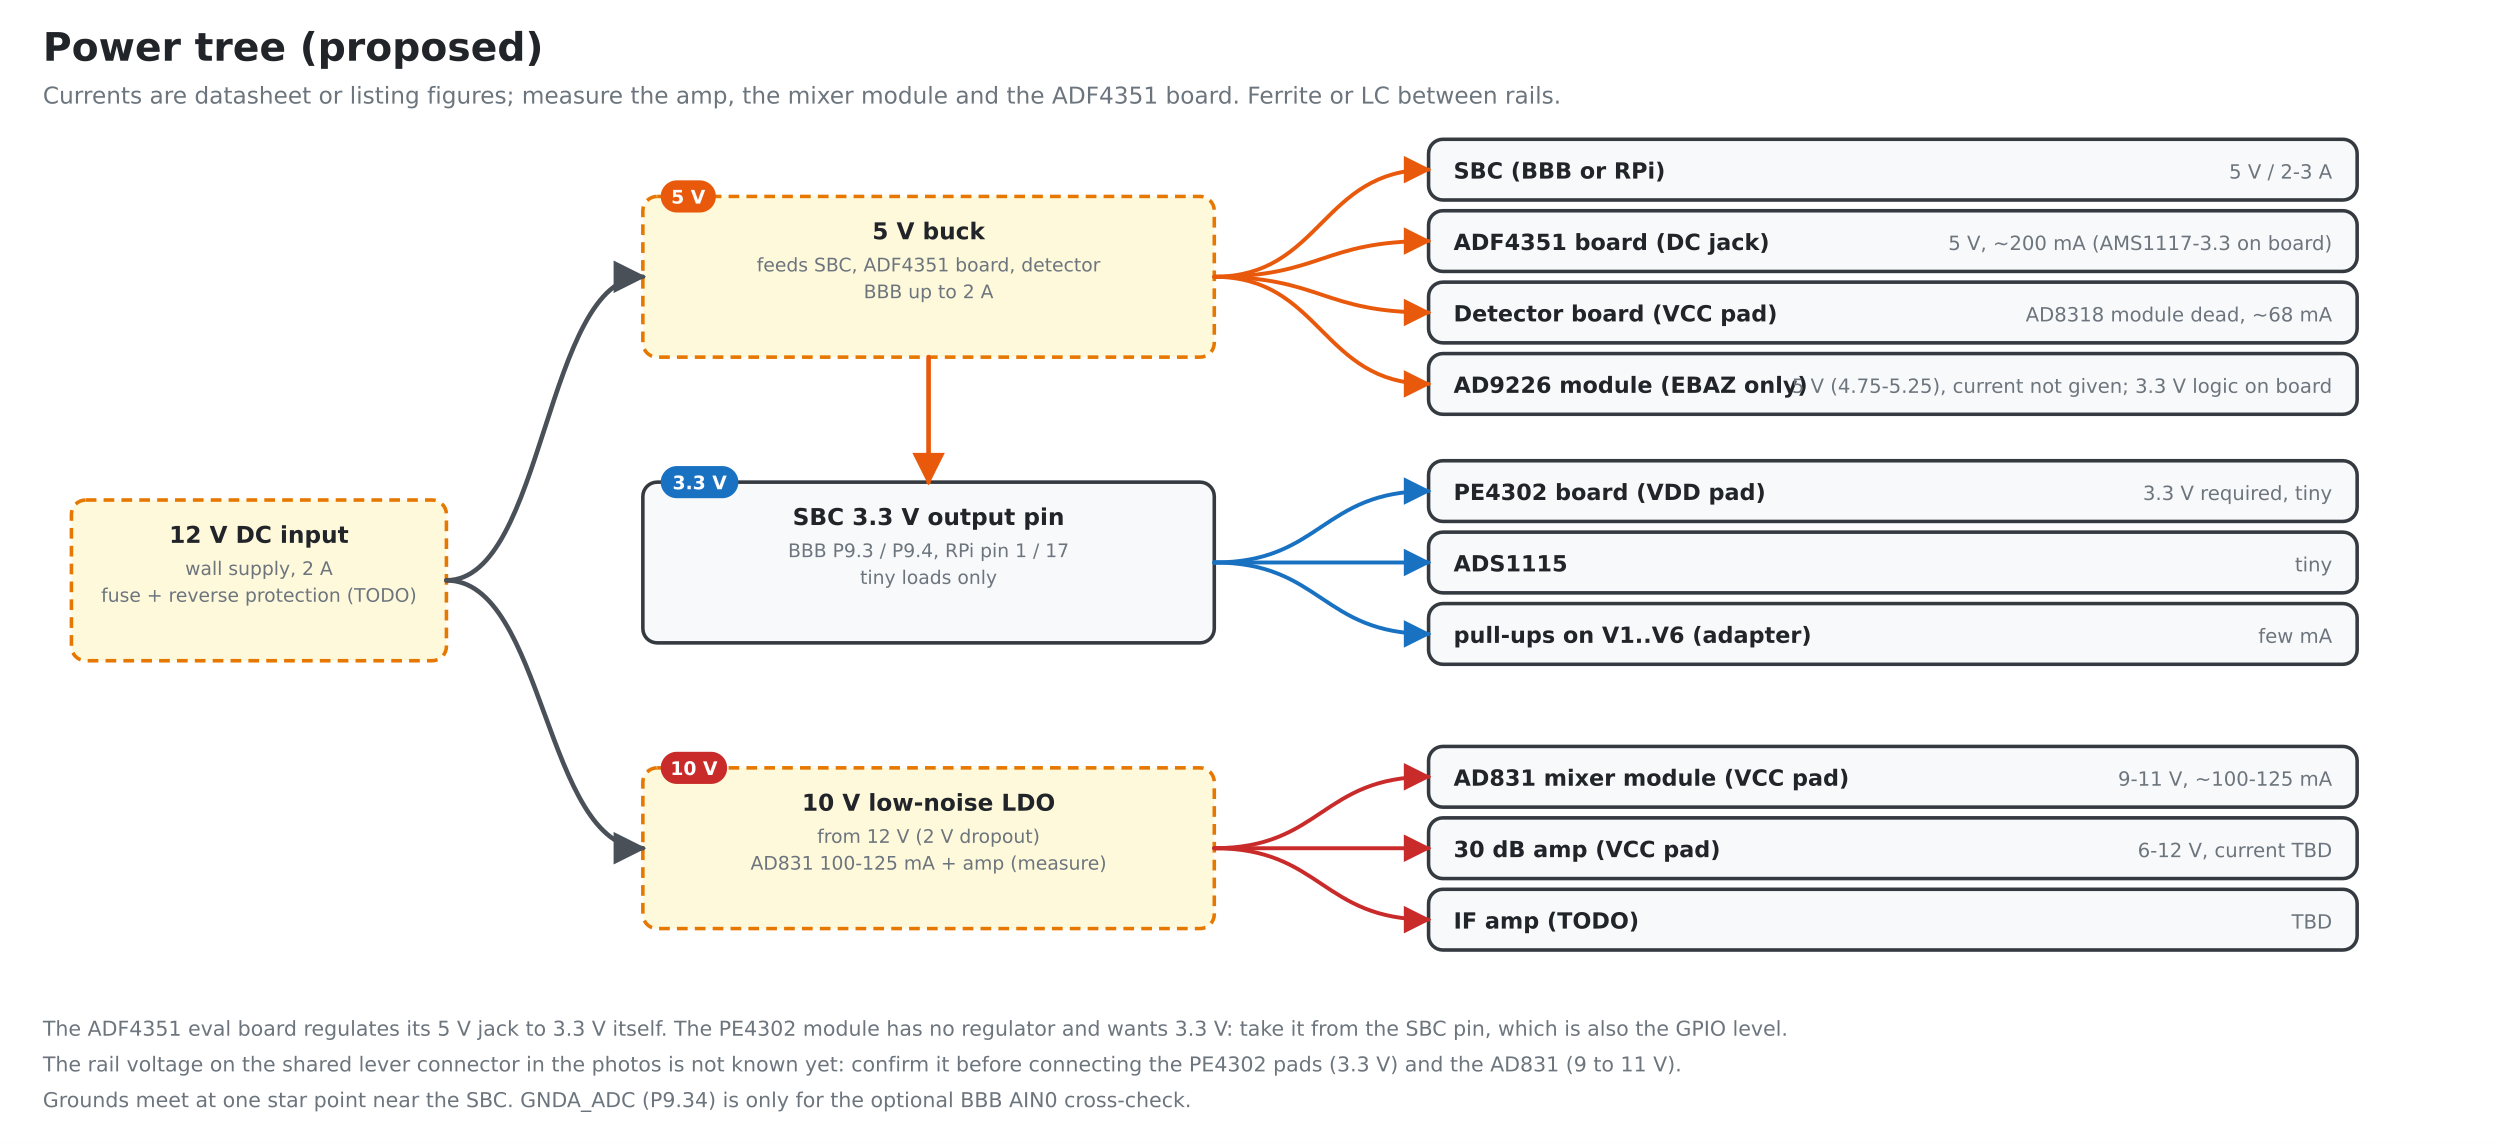
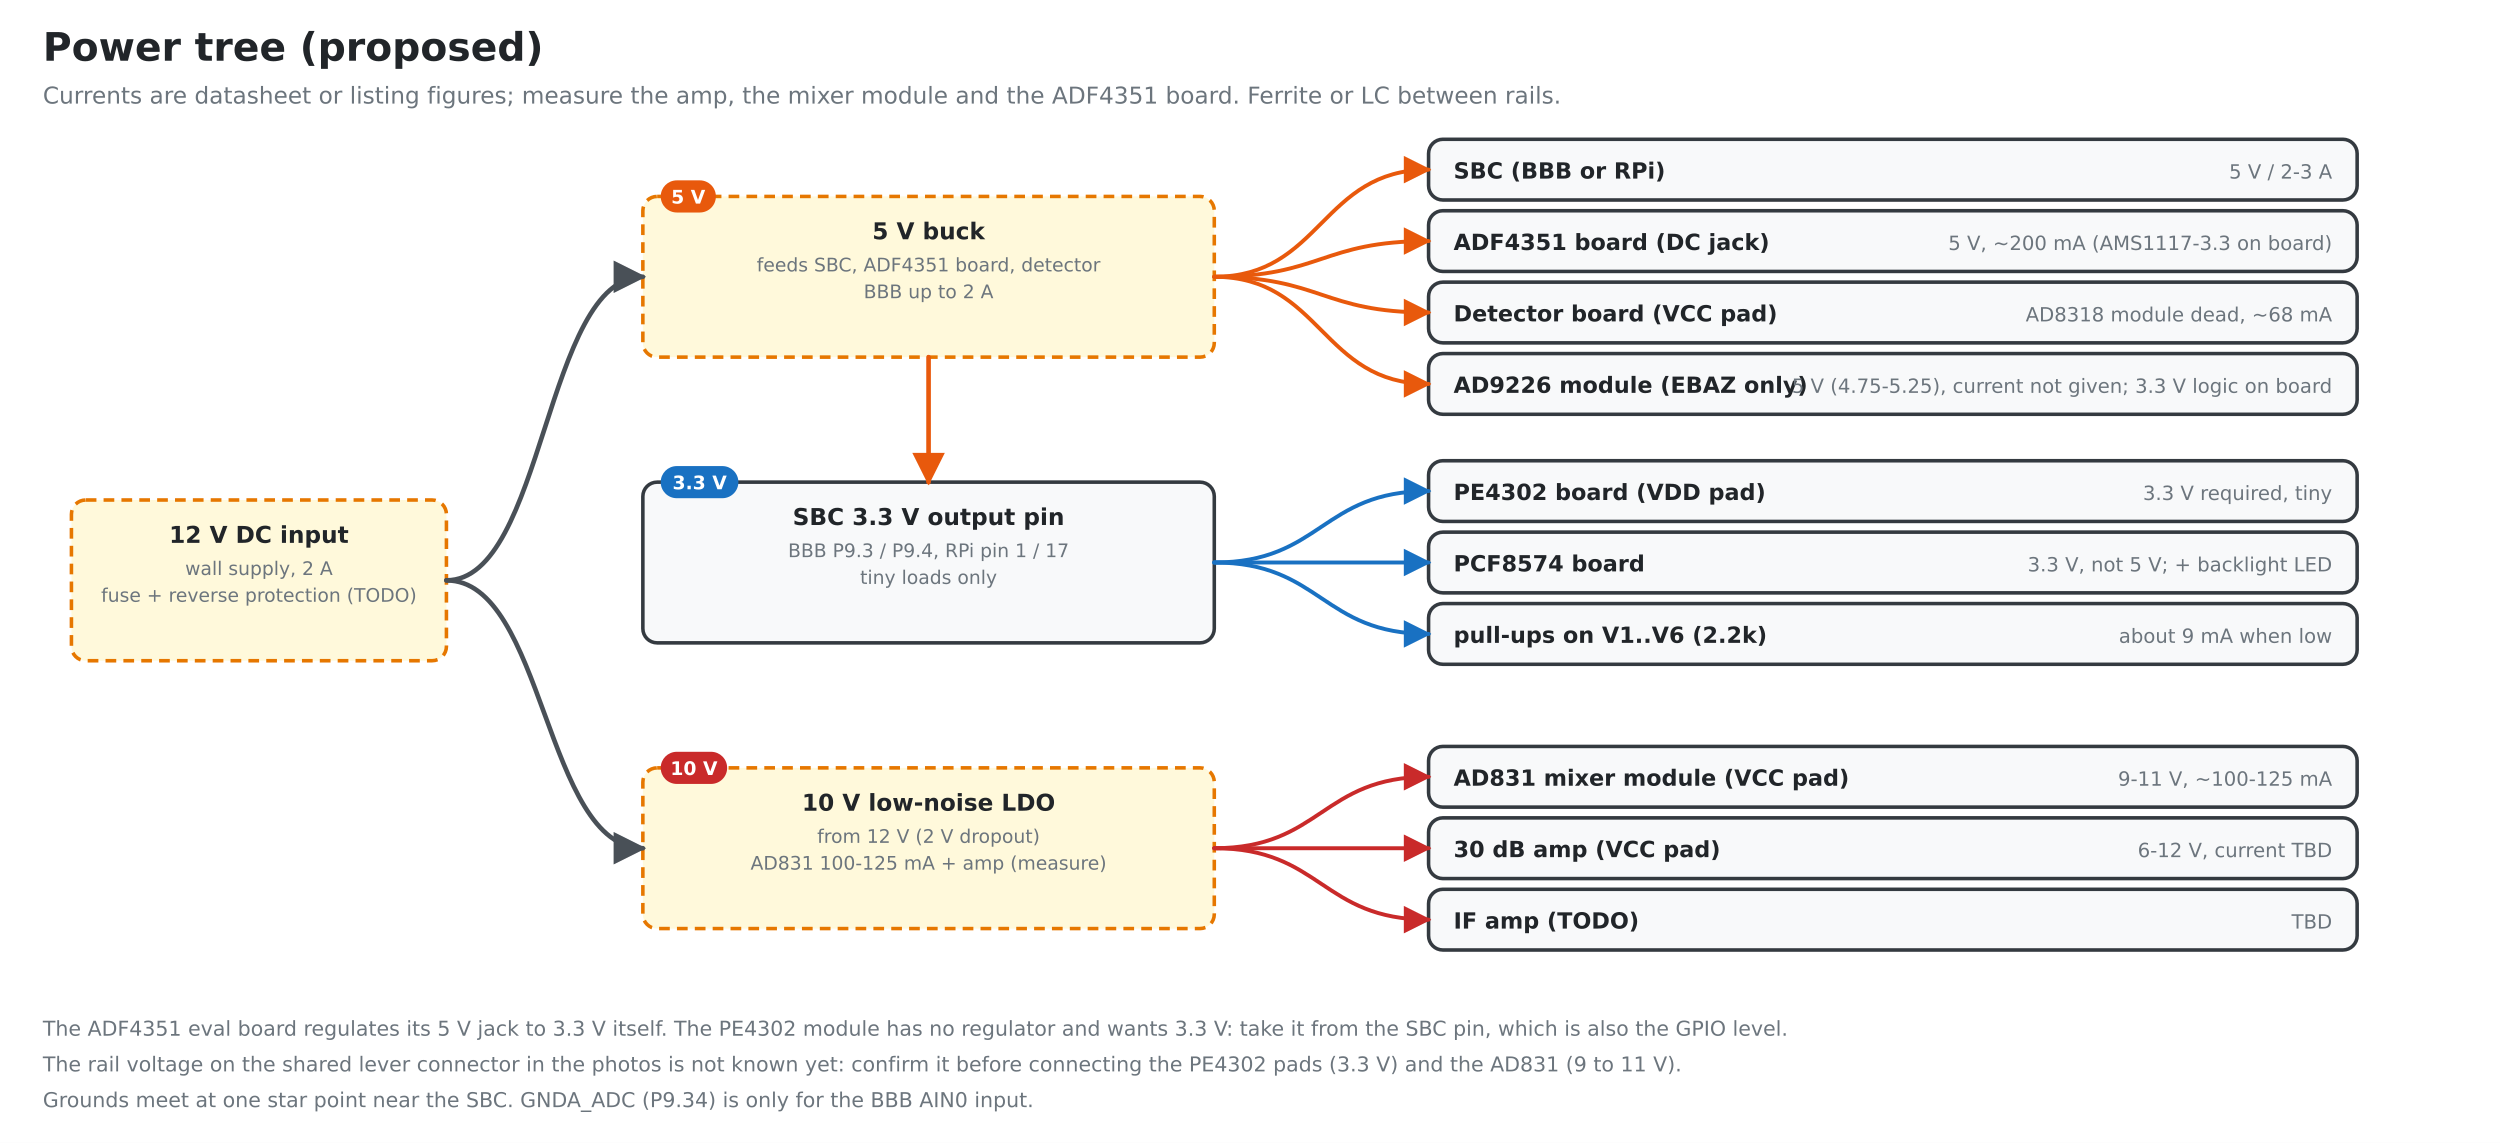
<svg xmlns="http://www.w3.org/2000/svg" width="1400" height="640" viewBox="0 0 1400 640">
  <defs>
    <marker id="a1971c2" viewBox="0 0 10 10" refX="9" refY="5" markerWidth="7" markerHeight="7" orient="auto-start-reverse">
      <path d="M0,0 L10,5 L0,10 z" fill="#1971c2" />
    </marker>
    <marker id="a495057" viewBox="0 0 10 10" refX="9" refY="5" markerWidth="7" markerHeight="7" orient="auto-start-reverse">
      <path d="M0,0 L10,5 L0,10 z" fill="#495057" />
    </marker>
    <marker id="ac92a2a" viewBox="0 0 10 10" refX="9" refY="5" markerWidth="7" markerHeight="7" orient="auto-start-reverse">
      <path d="M0,0 L10,5 L0,10 z" fill="#c92a2a" />
    </marker>
    <marker id="ae8590c" viewBox="0 0 10 10" refX="9" refY="5" markerWidth="7" markerHeight="7" orient="auto-start-reverse">
      <path d="M0,0 L10,5 L0,10 z" fill="#e8590c" />
    </marker>
  </defs>
  <rect x="0" y="0" width="1400" height="640" fill="#ffffff" />
  <text x="24.0" y="34.0" font-family="DejaVu Sans, Arial, Helvetica, sans-serif" font-size="22" text-anchor="start" font-weight="bold" fill="#212529">Power tree (proposed)</text>
  <text x="24.0" y="58.0" font-family="DejaVu Sans, Arial, Helvetica, sans-serif" font-size="13" text-anchor="start" font-weight="normal" fill="#6c757d">Currents are datasheet or listing figures; measure the amp, the mixer module and the ADF4351 board. Ferrite or LC between rails.</text>
  <rect x="40.0" y="280.0" width="210.0" height="90.0" rx="8" fill="#fff9db" stroke="#e67700" stroke-width="2" stroke-dasharray="6 4" />
  <text x="145.0" y="304.0" font-family="DejaVu Sans, Arial, Helvetica, sans-serif" font-size="13" text-anchor="middle" font-weight="bold" fill="#212529">12 V DC input</text>
  <text x="145.0" y="322.0" font-family="DejaVu Sans, Arial, Helvetica, sans-serif" font-size="10.5" text-anchor="middle" font-weight="normal" fill="#6c757d">wall supply, 2 A</text>
  <text x="145.0" y="337.0" font-family="DejaVu Sans, Arial, Helvetica, sans-serif" font-size="10.5" text-anchor="middle" font-weight="normal" fill="#6c757d">fuse + reverse protection (TODO)</text>
  <rect x="360.0" y="110.0" width="320.0" height="90.0" rx="8" fill="#fff9db" stroke="#e67700" stroke-width="2" stroke-dasharray="6 4" />
  <text x="520.0" y="134.0" font-family="DejaVu Sans, Arial, Helvetica, sans-serif" font-size="13" text-anchor="middle" font-weight="bold" fill="#212529">5 V buck</text>
  <text x="520.0" y="152.0" font-family="DejaVu Sans, Arial, Helvetica, sans-serif" font-size="10.5" text-anchor="middle" font-weight="normal" fill="#6c757d">feeds SBC, ADF4351 board, detector</text>
  <text x="520.0" y="167.0" font-family="DejaVu Sans, Arial, Helvetica, sans-serif" font-size="10.5" text-anchor="middle" font-weight="normal" fill="#6c757d">BBB up to 2 A</text>
  <rect x="370.0" y="101.0" width="30.9" height="18.0" rx="9" fill="#e8590c" stroke="none" stroke-width="1.5" />
  <text x="385.4" y="114.0" font-family="DejaVu Sans, Arial, Helvetica, sans-serif" font-size="10.5" text-anchor="middle" font-weight="bold" fill="#ffffff">5 V</text>
  <path d="M250.0,325.0 C305.0,325.0 305.0,155.0 360.0,155.0" fill="none" stroke="#495057" stroke-width="2.6" marker-end="url(#a495057)" stroke-linecap="round" stroke-linejoin="round" />
  <rect x="800.0" y="78.0" width="520.0" height="34.0" rx="8" fill="#f8f9fa" stroke="#343a40" stroke-width="2" />
  <text x="814.0" y="100.0" font-family="DejaVu Sans, Arial, Helvetica, sans-serif" font-size="12.5" text-anchor="start" font-weight="bold" fill="#212529">SBC (BBB or RPi)</text>
  <text x="1306.0" y="100.0" font-family="DejaVu Sans, Arial, Helvetica, sans-serif" font-size="11" text-anchor="end" font-weight="normal" fill="#6c757d">5 V / 2-3 A</text>
  <path d="M680.0,155.0 C740.0,155.0 740.0,95.0 800.0,95.0" fill="none" stroke="#e8590c" stroke-width="2.2" marker-end="url(#ae8590c)" stroke-linecap="round" stroke-linejoin="round" />
  <rect x="800.0" y="118.0" width="520.0" height="34.0" rx="8" fill="#f8f9fa" stroke="#343a40" stroke-width="2" />
  <text x="814.0" y="140.0" font-family="DejaVu Sans, Arial, Helvetica, sans-serif" font-size="12.5" text-anchor="start" font-weight="bold" fill="#212529">ADF4351 board (DC jack)</text>
  <text x="1306.0" y="140.0" font-family="DejaVu Sans, Arial, Helvetica, sans-serif" font-size="11" text-anchor="end" font-weight="normal" fill="#6c757d">5 V, ~200 mA (AMS1117-3.3 on board)</text>
  <path d="M680.0,155.0 C740.0,155.0 740.0,135.0 800.0,135.0" fill="none" stroke="#e8590c" stroke-width="2.2" marker-end="url(#ae8590c)" stroke-linecap="round" stroke-linejoin="round" />
  <rect x="800.0" y="158.0" width="520.0" height="34.0" rx="8" fill="#f8f9fa" stroke="#343a40" stroke-width="2" />
  <text x="814.0" y="180.0" font-family="DejaVu Sans, Arial, Helvetica, sans-serif" font-size="12.5" text-anchor="start" font-weight="bold" fill="#212529">Detector board (VCC pad)</text>
  <text x="1306.0" y="180.0" font-family="DejaVu Sans, Arial, Helvetica, sans-serif" font-size="11" text-anchor="end" font-weight="normal" fill="#6c757d">AD8318 module dead, ~68 mA</text>
  <path d="M680.0,155.0 C740.0,155.0 740.0,175.0 800.0,175.0" fill="none" stroke="#e8590c" stroke-width="2.2" marker-end="url(#ae8590c)" stroke-linecap="round" stroke-linejoin="round" />
  <rect x="800.0" y="198.0" width="520.0" height="34.0" rx="8" fill="#f8f9fa" stroke="#343a40" stroke-width="2" />
  <text x="814.0" y="220.0" font-family="DejaVu Sans, Arial, Helvetica, sans-serif" font-size="12.5" text-anchor="start" font-weight="bold" fill="#212529">AD9226 module (EBAZ only)</text>
  <text x="1306.0" y="220.0" font-family="DejaVu Sans, Arial, Helvetica, sans-serif" font-size="11" text-anchor="end" font-weight="normal" fill="#6c757d">5 V (4.75-5.25), current not given; 3.3 V logic on board</text>
  <path d="M680.0,155.0 C740.0,155.0 740.0,215.0 800.0,215.0" fill="none" stroke="#e8590c" stroke-width="2.2" marker-end="url(#ae8590c)" stroke-linecap="round" stroke-linejoin="round" />
  <rect x="360.0" y="270.0" width="320.0" height="90.0" rx="8" fill="#f8f9fa" stroke="#343a40" stroke-width="2" />
  <text x="520.0" y="294.0" font-family="DejaVu Sans, Arial, Helvetica, sans-serif" font-size="13" text-anchor="middle" font-weight="bold" fill="#212529">SBC 3.3 V output pin</text>
  <text x="520.0" y="312.0" font-family="DejaVu Sans, Arial, Helvetica, sans-serif" font-size="10.5" text-anchor="middle" font-weight="normal" fill="#6c757d">BBB P9.3 / P9.4, RPi pin 1 / 17</text>
  <text x="520.0" y="327.0" font-family="DejaVu Sans, Arial, Helvetica, sans-serif" font-size="10.5" text-anchor="middle" font-weight="normal" fill="#6c757d">tiny loads only</text>
  <rect x="370.0" y="261.0" width="43.5" height="18.0" rx="9" fill="#1971c2" stroke="none" stroke-width="1.5" />
  <text x="391.8" y="274.0" font-family="DejaVu Sans, Arial, Helvetica, sans-serif" font-size="10.5" text-anchor="middle" font-weight="bold" fill="#ffffff">3.3 V</text>
  <path d="M520.0,200 L520.0,270" fill="none" stroke="#e8590c" stroke-width="2.6" marker-end="url(#ae8590c)" stroke-linecap="round" stroke-linejoin="round" />
  <rect x="800.0" y="258.0" width="520.0" height="34.0" rx="8" fill="#f8f9fa" stroke="#343a40" stroke-width="2" />
  <text x="814.0" y="280.0" font-family="DejaVu Sans, Arial, Helvetica, sans-serif" font-size="12.5" text-anchor="start" font-weight="bold" fill="#212529">PE4302 board (VDD pad)</text>
  <text x="1306.0" y="280.0" font-family="DejaVu Sans, Arial, Helvetica, sans-serif" font-size="11" text-anchor="end" font-weight="normal" fill="#6c757d">3.3 V required, tiny</text>
  <path d="M680.0,315.0 C740.0,315.0 740.0,275.0 800.0,275.0" fill="none" stroke="#1971c2" stroke-width="2.2" marker-end="url(#a1971c2)" stroke-linecap="round" stroke-linejoin="round" />
  <rect x="800.0" y="298.0" width="520.0" height="34.0" rx="8" fill="#f8f9fa" stroke="#343a40" stroke-width="2" />
-   <text x="814.0" y="320.0" font-family="DejaVu Sans, Arial, Helvetica, sans-serif" font-size="12.5" text-anchor="start" font-weight="bold" fill="#212529">ADS1115</text>
-   <text x="1306.0" y="320.0" font-family="DejaVu Sans, Arial, Helvetica, sans-serif" font-size="11" text-anchor="end" font-weight="normal" fill="#6c757d">tiny</text>
+   <text x="814.0" y="320.0" font-family="DejaVu Sans, Arial, Helvetica, sans-serif" font-size="12.5" text-anchor="start" font-weight="bold" fill="#212529">PCF8574 board</text>
+   <text x="1306.0" y="320.0" font-family="DejaVu Sans, Arial, Helvetica, sans-serif" font-size="11" text-anchor="end" font-weight="normal" fill="#6c757d">3.3 V, not 5 V; + backlight LED</text>
  <path d="M680.0,315.0 C740.0,315.0 740.0,315.0 800.0,315.0" fill="none" stroke="#1971c2" stroke-width="2.2" marker-end="url(#a1971c2)" stroke-linecap="round" stroke-linejoin="round" />
  <rect x="800.0" y="338.0" width="520.0" height="34.0" rx="8" fill="#f8f9fa" stroke="#343a40" stroke-width="2" />
-   <text x="814.0" y="360.0" font-family="DejaVu Sans, Arial, Helvetica, sans-serif" font-size="12.5" text-anchor="start" font-weight="bold" fill="#212529">pull-ups on V1..V6 (adapter)</text>
-   <text x="1306.0" y="360.0" font-family="DejaVu Sans, Arial, Helvetica, sans-serif" font-size="11" text-anchor="end" font-weight="normal" fill="#6c757d">few mA</text>
+   <text x="814.0" y="360.0" font-family="DejaVu Sans, Arial, Helvetica, sans-serif" font-size="12.5" text-anchor="start" font-weight="bold" fill="#212529">pull-ups on V1..V6 (2.2k)</text>
+   <text x="1306.0" y="360.0" font-family="DejaVu Sans, Arial, Helvetica, sans-serif" font-size="11" text-anchor="end" font-weight="normal" fill="#6c757d">about 9 mA when low</text>
  <path d="M680.0,315.0 C740.0,315.0 740.0,355.0 800.0,355.0" fill="none" stroke="#1971c2" stroke-width="2.2" marker-end="url(#a1971c2)" stroke-linecap="round" stroke-linejoin="round" />
  <rect x="360.0" y="430.0" width="320.0" height="90.0" rx="8" fill="#fff9db" stroke="#e67700" stroke-width="2" stroke-dasharray="6 4" />
  <text x="520.0" y="454.0" font-family="DejaVu Sans, Arial, Helvetica, sans-serif" font-size="13" text-anchor="middle" font-weight="bold" fill="#212529">10 V low-noise LDO</text>
  <text x="520.0" y="472.0" font-family="DejaVu Sans, Arial, Helvetica, sans-serif" font-size="10.5" text-anchor="middle" font-weight="normal" fill="#6c757d">from 12 V (2 V dropout)</text>
  <text x="520.0" y="487.0" font-family="DejaVu Sans, Arial, Helvetica, sans-serif" font-size="10.5" text-anchor="middle" font-weight="normal" fill="#6c757d">AD831 100-125 mA + amp (measure)</text>
  <rect x="370.0" y="421.0" width="37.2" height="18.0" rx="9" fill="#c92a2a" stroke="none" stroke-width="1.5" />
  <text x="388.6" y="434.0" font-family="DejaVu Sans, Arial, Helvetica, sans-serif" font-size="10.5" text-anchor="middle" font-weight="bold" fill="#ffffff">10 V</text>
  <path d="M250.0,325.0 C305.0,325.0 305.0,475.0 360.0,475.0" fill="none" stroke="#495057" stroke-width="2.6" marker-end="url(#a495057)" stroke-linecap="round" stroke-linejoin="round" />
  <rect x="800.0" y="418.0" width="520.0" height="34.0" rx="8" fill="#f8f9fa" stroke="#343a40" stroke-width="2" />
  <text x="814.0" y="440.0" font-family="DejaVu Sans, Arial, Helvetica, sans-serif" font-size="12.5" text-anchor="start" font-weight="bold" fill="#212529">AD831 mixer module (VCC pad)</text>
  <text x="1306.0" y="440.0" font-family="DejaVu Sans, Arial, Helvetica, sans-serif" font-size="11" text-anchor="end" font-weight="normal" fill="#6c757d">9-11 V, ~100-125 mA</text>
  <path d="M680.0,475.0 C740.0,475.0 740.0,435.0 800.0,435.0" fill="none" stroke="#c92a2a" stroke-width="2.2" marker-end="url(#ac92a2a)" stroke-linecap="round" stroke-linejoin="round" />
  <rect x="800.0" y="458.0" width="520.0" height="34.0" rx="8" fill="#f8f9fa" stroke="#343a40" stroke-width="2" />
  <text x="814.0" y="480.0" font-family="DejaVu Sans, Arial, Helvetica, sans-serif" font-size="12.5" text-anchor="start" font-weight="bold" fill="#212529">30 dB amp (VCC pad)</text>
  <text x="1306.0" y="480.0" font-family="DejaVu Sans, Arial, Helvetica, sans-serif" font-size="11" text-anchor="end" font-weight="normal" fill="#6c757d">6-12 V, current TBD</text>
  <path d="M680.0,475.0 C740.0,475.0 740.0,475.0 800.0,475.0" fill="none" stroke="#c92a2a" stroke-width="2.2" marker-end="url(#ac92a2a)" stroke-linecap="round" stroke-linejoin="round" />
  <rect x="800.0" y="498.0" width="520.0" height="34.0" rx="8" fill="#f8f9fa" stroke="#343a40" stroke-width="2" />
  <text x="814.0" y="520.0" font-family="DejaVu Sans, Arial, Helvetica, sans-serif" font-size="12.5" text-anchor="start" font-weight="bold" fill="#212529">IF amp (TODO)</text>
  <text x="1306.0" y="520.0" font-family="DejaVu Sans, Arial, Helvetica, sans-serif" font-size="11" text-anchor="end" font-weight="normal" fill="#6c757d">TBD</text>
  <path d="M680.0,475.0 C740.0,475.0 740.0,515.0 800.0,515.0" fill="none" stroke="#c92a2a" stroke-width="2.2" marker-end="url(#ac92a2a)" stroke-linecap="round" stroke-linejoin="round" />
  <text x="24.0" y="580.0" font-family="DejaVu Sans, Arial, Helvetica, sans-serif" font-size="11.5" text-anchor="start" font-weight="normal" fill="#6c757d">The ADF4351 eval board regulates its 5 V jack to 3.3 V itself. The PE4302 module has no regulator and wants 3.3 V: take it from the SBC pin, which is also the GPIO level.</text>
  <text x="24.0" y="600.0" font-family="DejaVu Sans, Arial, Helvetica, sans-serif" font-size="11.5" text-anchor="start" font-weight="normal" fill="#6c757d">The rail voltage on the shared lever connector in the photos is not known yet: confirm it before connecting the PE4302 pads (3.3 V) and the AD831 (9 to 11 V).</text>
-   <text x="24.0" y="620.0" font-family="DejaVu Sans, Arial, Helvetica, sans-serif" font-size="11.5" text-anchor="start" font-weight="normal" fill="#6c757d">Grounds meet at one star point near the SBC. GNDA_ADC (P9.34) is only for the optional BBB AIN0 cross-check.</text>
+   <text x="24.0" y="620.0" font-family="DejaVu Sans, Arial, Helvetica, sans-serif" font-size="11.5" text-anchor="start" font-weight="normal" fill="#6c757d">Grounds meet at one star point near the SBC. GNDA_ADC (P9.34) is only for the BBB AIN0 input.</text>
</svg>
